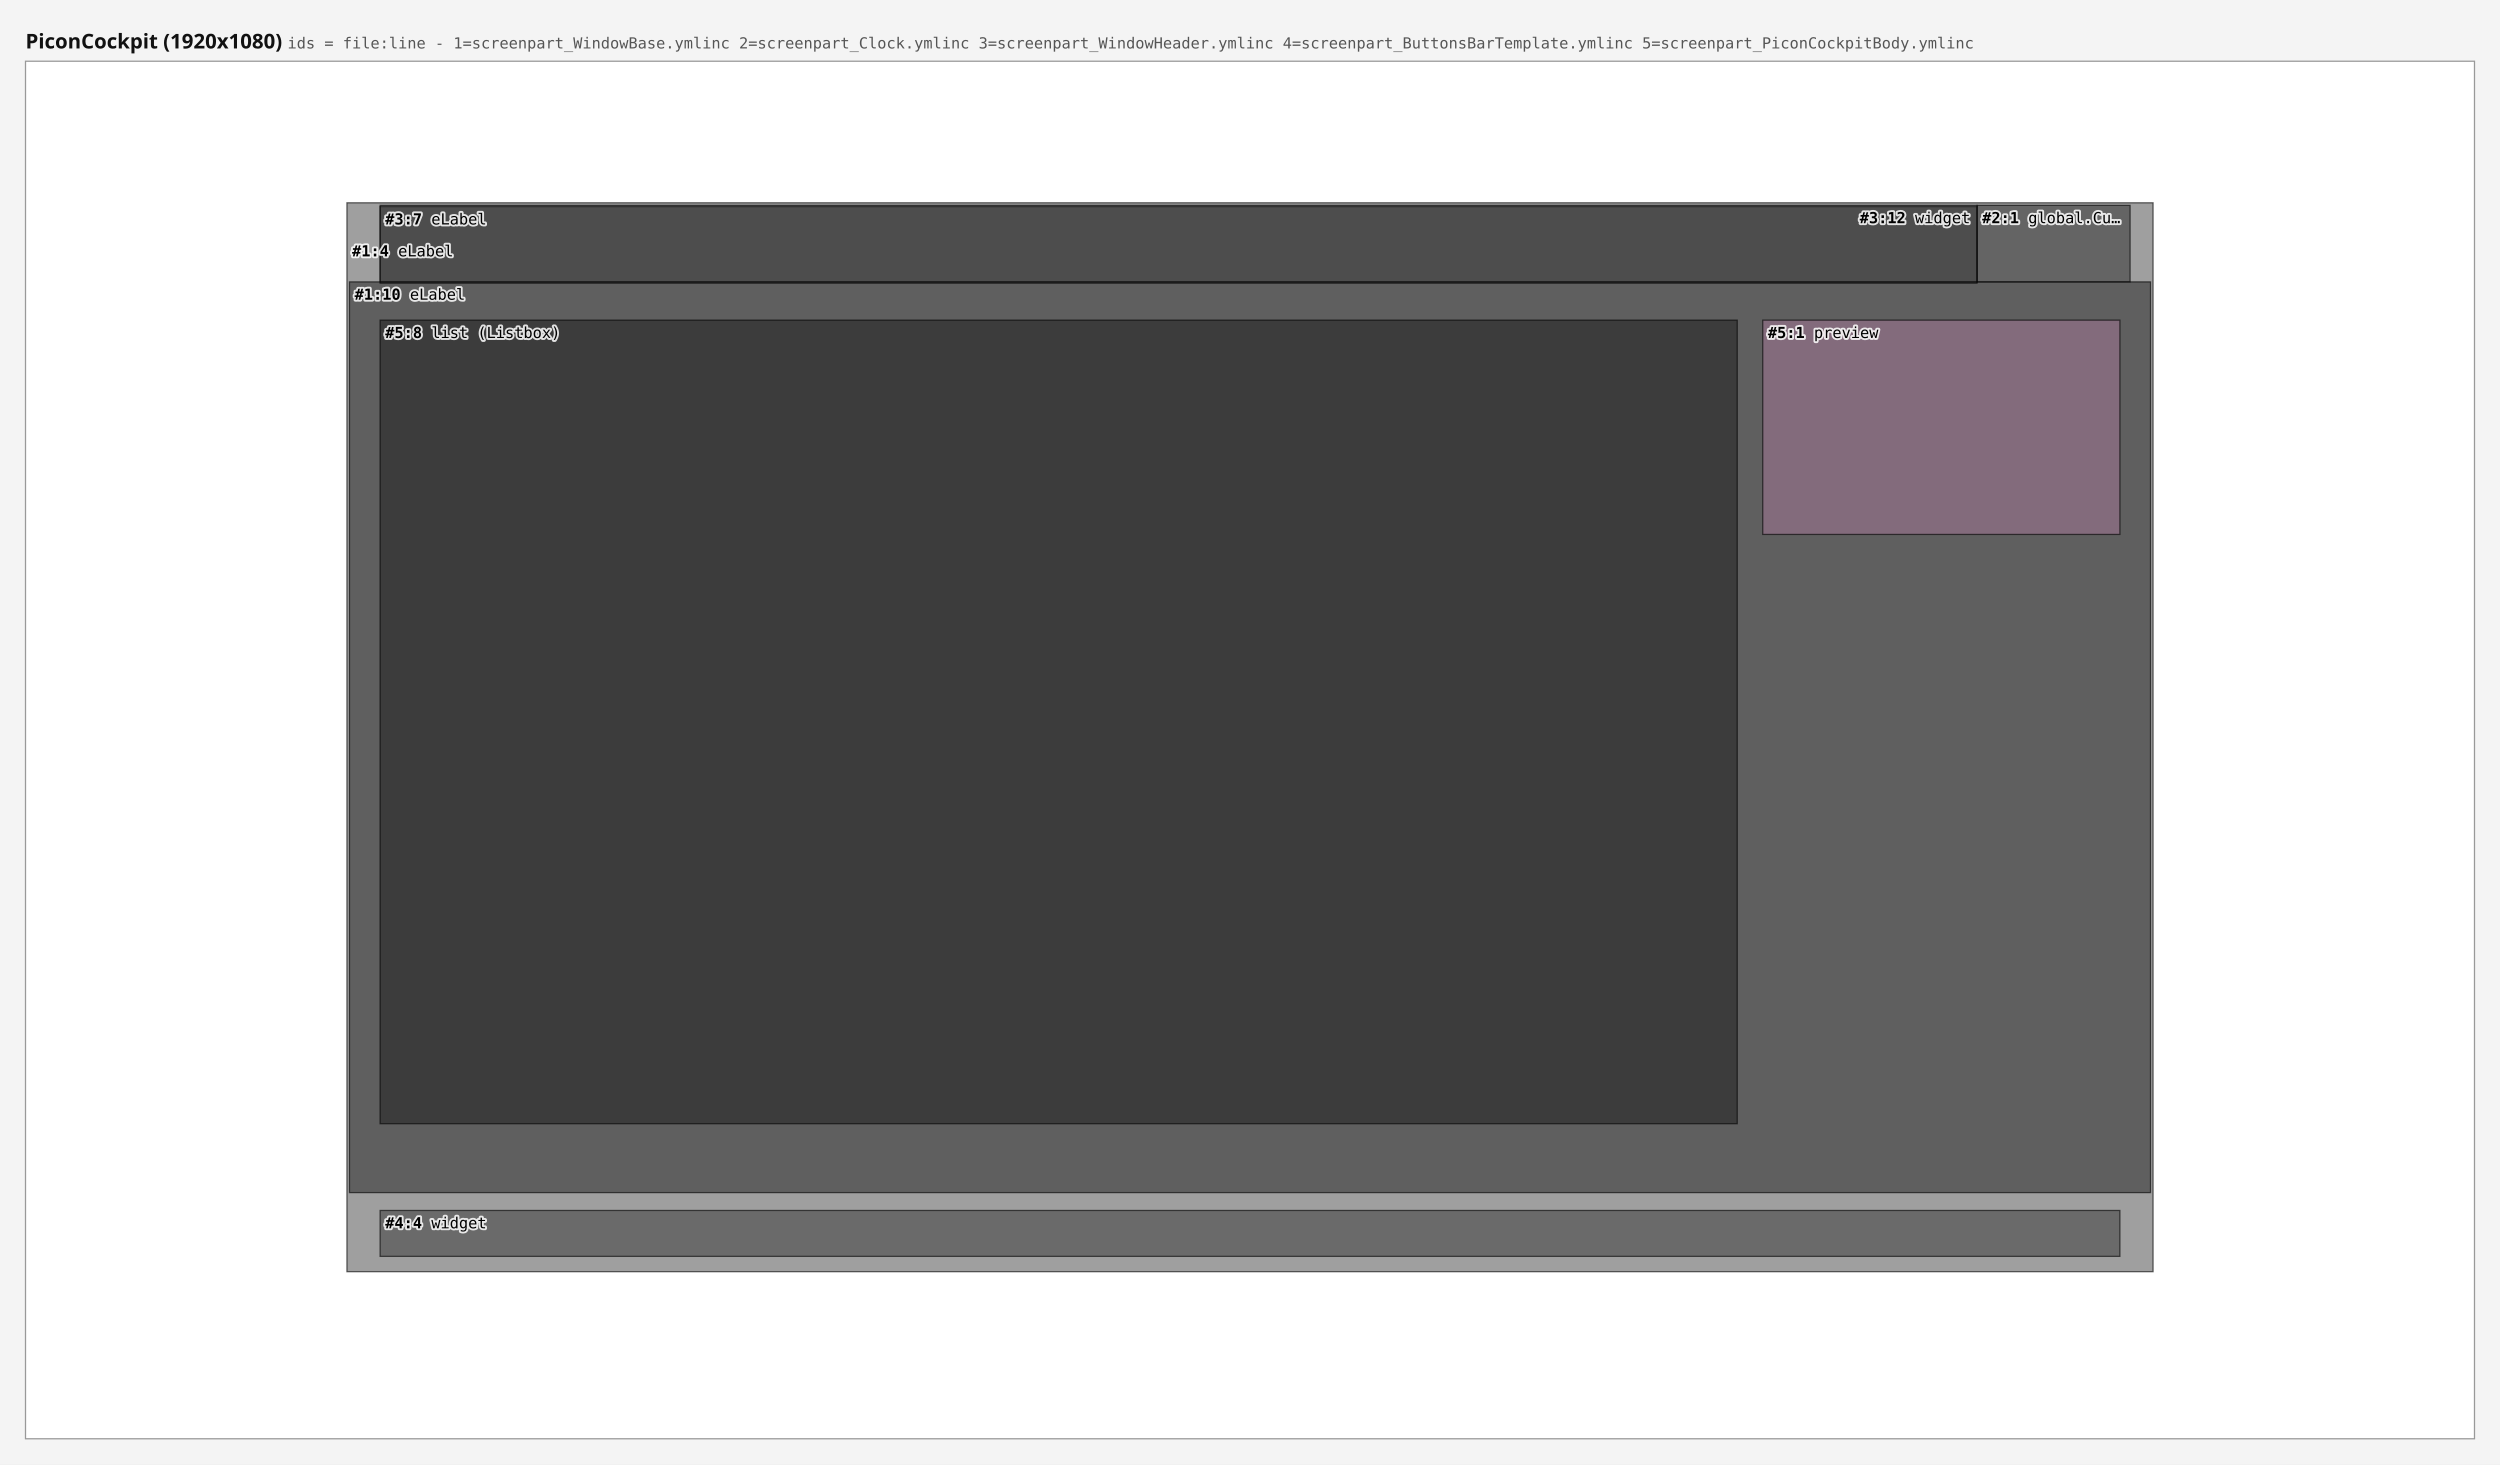
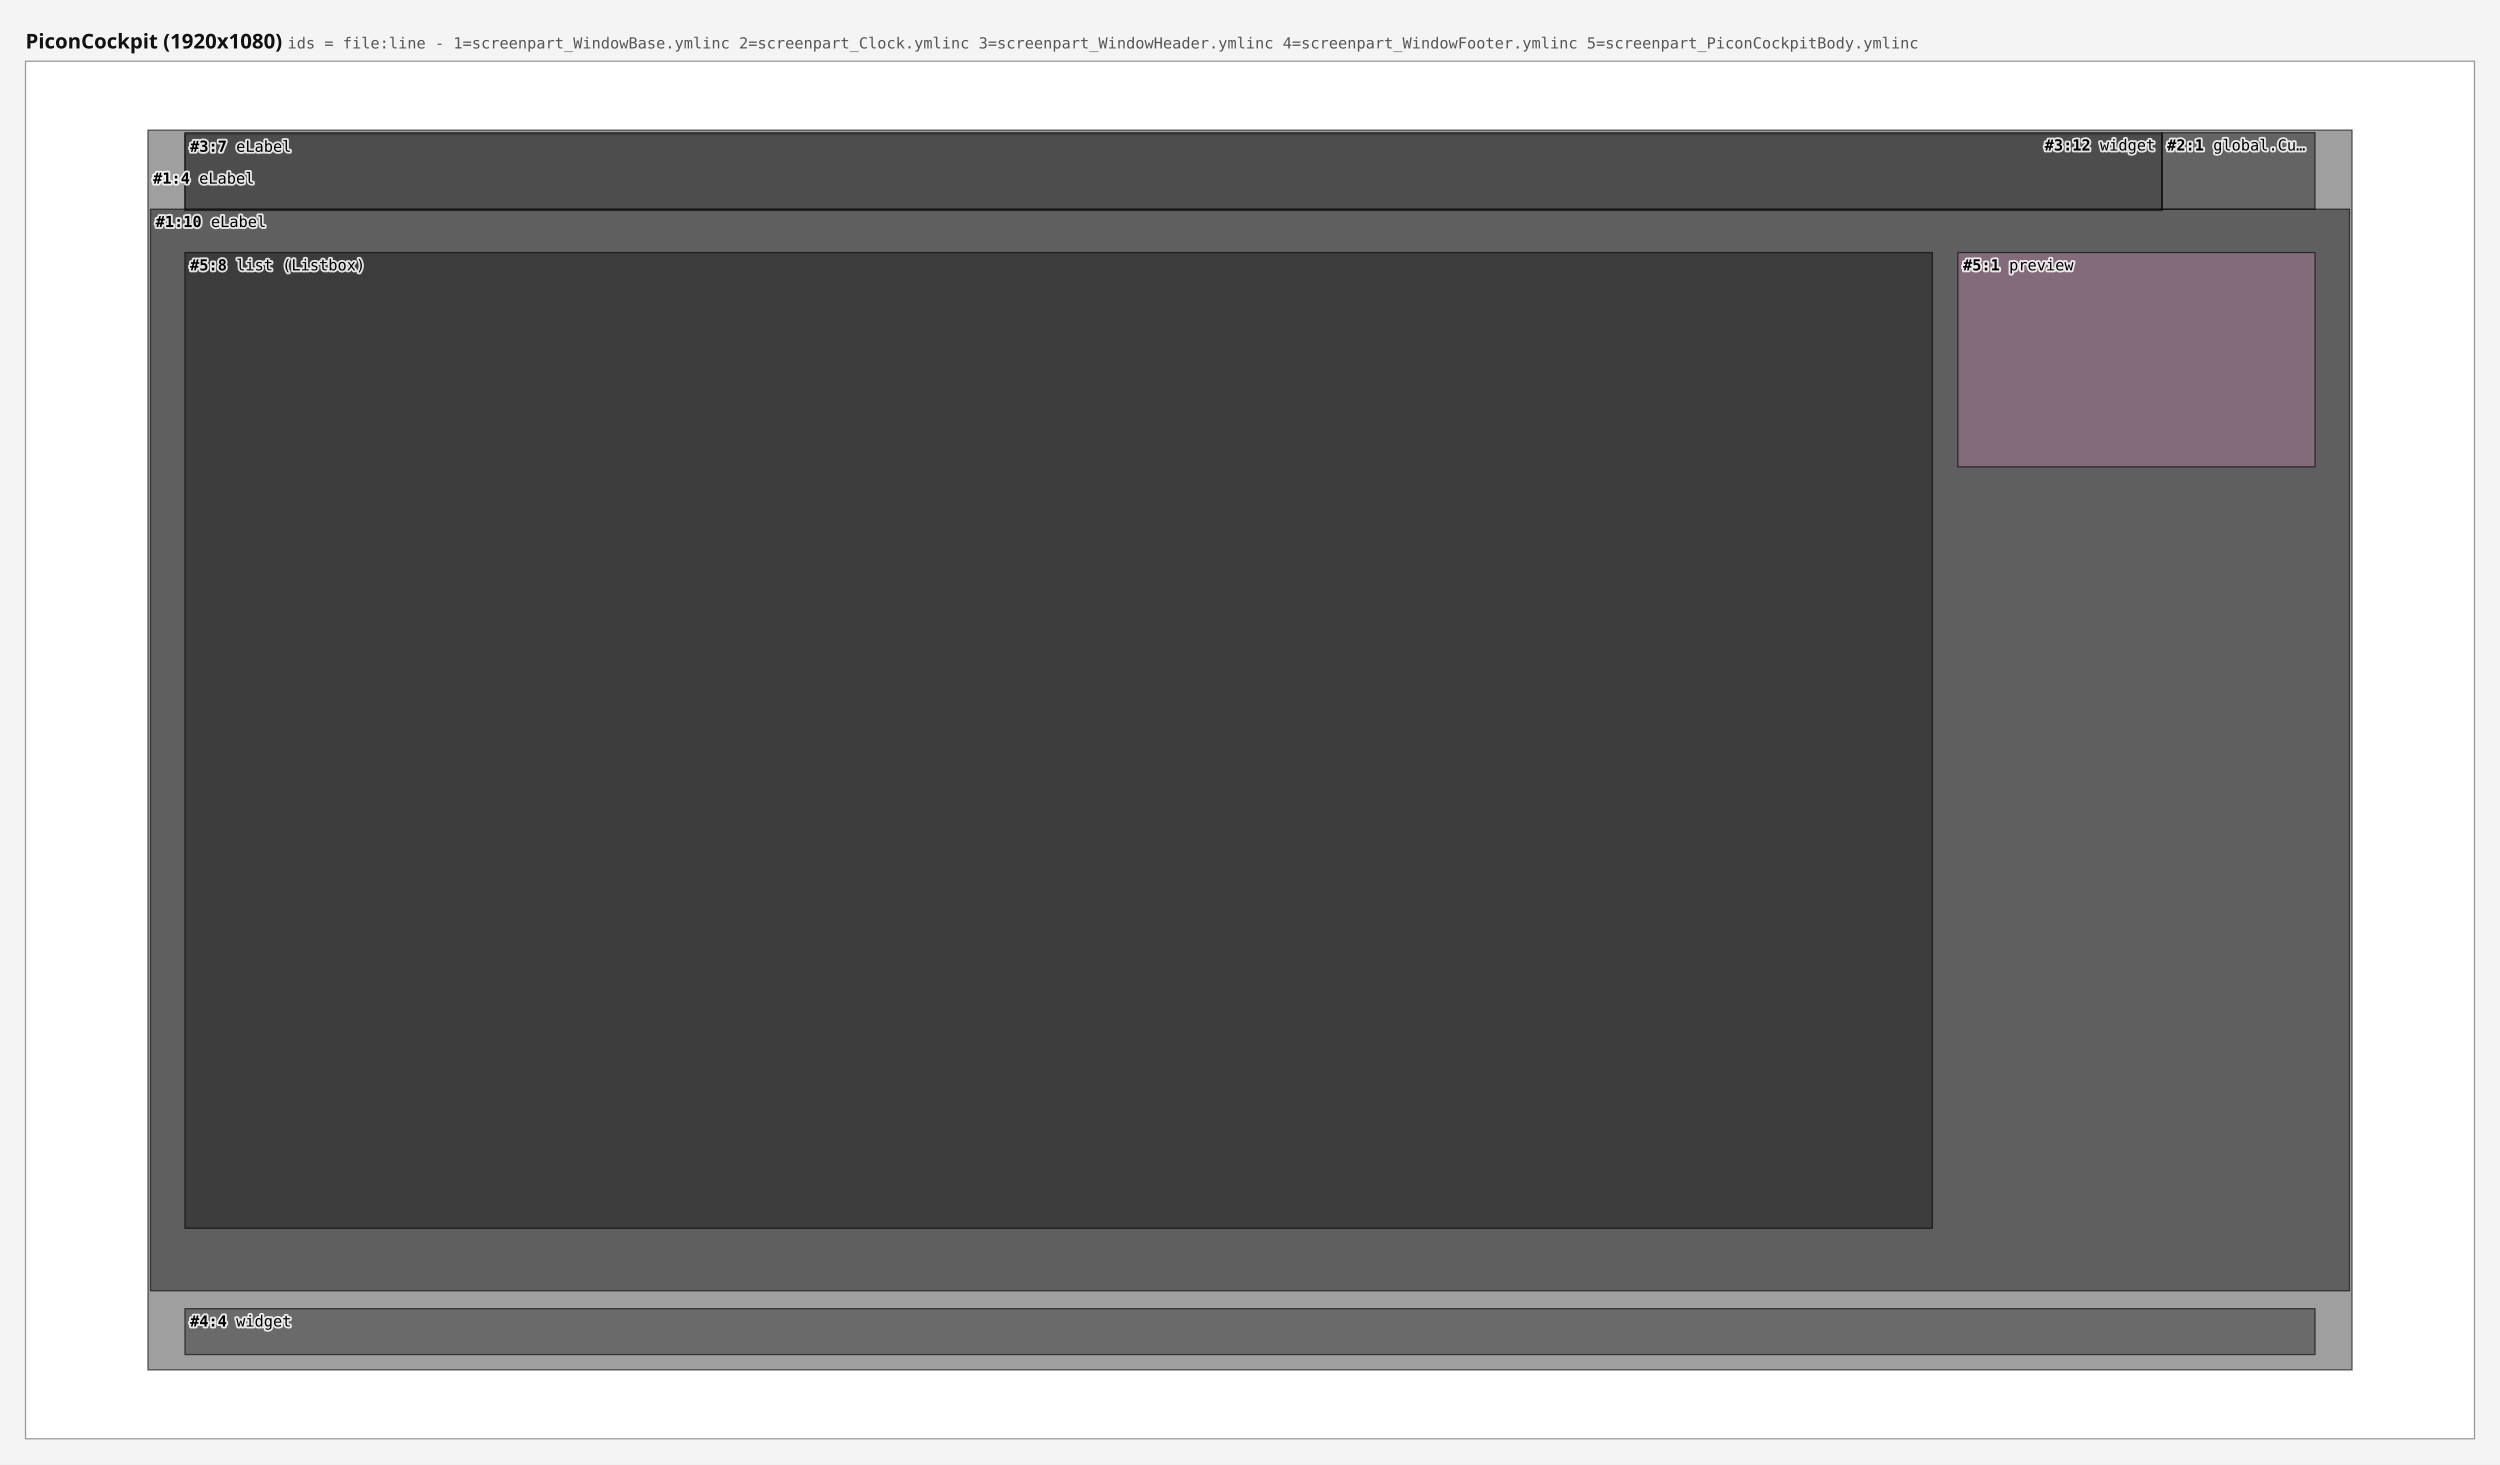
<svg xmlns="http://www.w3.org/2000/svg" width="1960" height="1148" viewBox="0 0 1960 1148">
  <rect x="0" y="0" width="1960" height="1148" fill="#f4f4f4" />
-   <text x="20" y="38" font-family="sans-serif" font-size="16" font-weight="bold" fill="#111111">PiconCockpit (1920x1080) <tspan font-family="monospace" font-size="12" font-weight="normal" fill="#555555">ids = file:line - 1=screenpart_WindowBase.ymlinc  2=screenpart_Clock.ymlinc  3=screenpart_WindowHeader.ymlinc  4=screenpart_ButtonsBarTemplate.ymlinc  5=screenpart_PiconCockpitBody.ymlinc</tspan>
+   <text x="20" y="38" font-family="sans-serif" font-size="16" font-weight="bold" fill="#111111">PiconCockpit (1920x1080) <tspan font-family="monospace" font-size="12" font-weight="normal" fill="#555555">ids = file:line - 1=screenpart_WindowBase.ymlinc  2=screenpart_Clock.ymlinc  3=screenpart_WindowHeader.ymlinc  4=screenpart_WindowFooter.ymlinc  5=screenpart_PiconCockpitBody.ymlinc</tspan>
  </text>
  <g data-screen="0" transform="translate(20,48)">
    <rect x="0" y="0" width="1920" height="1080" fill="#ffffff" stroke="#999999" stroke-width="1" />
-     <rect data-ref="0:0" data-src="screenpart_WindowBase.ymlinc:4" x="252" y="111" width="1416" height="838" fill="#2c2c2c" fill-opacity="0.45" stroke="#000000" stroke-opacity="0.6" stroke-width="1" />
-     <rect data-ref="0:1" data-src="screenpart_WindowBase.ymlinc:10" x="254" y="173" width="1412" height="714" fill="#121212" fill-opacity="0.45" stroke="#000000" stroke-opacity="0.6" stroke-width="1" />
-     <rect data-ref="0:7" data-src="screenpart_PiconCockpitBody.ymlinc:8" x="278" y="203" width="1064" height="630" fill="#121212" fill-opacity="0.45" stroke="#000000" stroke-opacity="0.6" stroke-width="1" />
-     <rect data-ref="0:6" data-src="screenpart_PiconCockpitBody.ymlinc:1" x="1362" y="203" width="280" height="168" fill="#b07aa1" fill-opacity="0.45" stroke="#000000" stroke-opacity="0.6" stroke-width="1" />
-     <rect data-ref="0:5" data-src="screenpart_ButtonsBarTemplate.ymlinc:4" x="278" y="901" width="1364" height="36" fill="#2c2c2c" fill-opacity="0.45" stroke="#000000" stroke-opacity="0.6" stroke-width="1" />
-     <rect data-ref="0:3" data-src="screenpart_WindowHeader.ymlinc:7" x="278" y="114" width="1252" height="60" fill="#2c2c2c" fill-opacity="0.45" stroke="#000000" stroke-opacity="0.6" stroke-width="1" />
-     <rect data-ref="0:2" data-src="screenpart_Clock.ymlinc:1" x="1530" y="113" width="120" height="60" fill="#1d1d1d" fill-opacity="0.45" stroke="#000000" stroke-opacity="0.6" stroke-width="1" />
-     <rect data-ref="0:4" data-src="screenpart_WindowHeader.ymlinc:12" x="278" y="113" width="1252" height="60" fill="#2c2c2c" fill-opacity="0.45" stroke="#000000" stroke-opacity="0.6" stroke-width="1" />
+     <rect data-ref="0:0" data-src="screenpart_WindowBase.ymlinc:4" x="96" y="54" width="1728" height="972" fill="#2c2c2c" fill-opacity="0.45" stroke="#000000" stroke-opacity="0.6" stroke-width="1" />
+     <rect data-ref="0:1" data-src="screenpart_WindowBase.ymlinc:10" x="98" y="116" width="1724" height="848" fill="#121212" fill-opacity="0.45" stroke="#000000" stroke-opacity="0.6" stroke-width="1" />
+     <rect data-ref="0:7" data-src="screenpart_PiconCockpitBody.ymlinc:8" x="125" y="150" width="1370" height="765" fill="#121212" fill-opacity="0.45" stroke="#000000" stroke-opacity="0.6" stroke-width="1" />
+     <rect data-ref="0:6" data-src="screenpart_PiconCockpitBody.ymlinc:1" x="1515" y="150" width="280" height="168" fill="#b07aa1" fill-opacity="0.45" stroke="#000000" stroke-opacity="0.6" stroke-width="1" />
+     <rect data-ref="0:5" data-src="screenpart_WindowFooter.ymlinc:4" x="125" y="978" width="1670" height="36" fill="#2c2c2c" fill-opacity="0.45" stroke="#000000" stroke-opacity="0.6" stroke-width="1" />
+     <rect data-ref="0:3" data-src="screenpart_WindowHeader.ymlinc:7" x="125" y="57" width="1550" height="60" fill="#2c2c2c" fill-opacity="0.45" stroke="#000000" stroke-opacity="0.6" stroke-width="1" />
+     <rect data-ref="0:2" data-src="screenpart_Clock.ymlinc:1" x="1675" y="56" width="120" height="60" fill="#1d1d1d" fill-opacity="0.45" stroke="#000000" stroke-opacity="0.6" stroke-width="1" />
+     <rect data-ref="0:4" data-src="screenpart_WindowHeader.ymlinc:12" x="125" y="56" width="1550" height="60" fill="#2c2c2c" fill-opacity="0.45" stroke="#000000" stroke-opacity="0.6" stroke-width="1" />
    <g pointer-events="none" font-family="monospace" font-size="12" fill="#000000" stroke="#ffffff" stroke-width="3" stroke-opacity="0.85" stroke-linejoin="round" paint-order="stroke">
-       <text x="256" y="153">
+       <text x="100" y="96">
        <tspan font-weight="bold">#1:4</tspan> eLabel</text>
-       <text x="258" y="187">
+       <text x="102" y="130">
        <tspan font-weight="bold">#1:10</tspan> eLabel</text>
-       <text x="282" y="217">
+       <text x="129" y="164">
        <tspan font-weight="bold">#5:8</tspan> list (Listbox)</text>
-       <text x="1366" y="217">
+       <text x="1519" y="164">
        <tspan font-weight="bold">#5:1</tspan> preview</text>
-       <text x="282" y="915">
+       <text x="129" y="992">
        <tspan font-weight="bold">#4:4</tspan> widget</text>
-       <text x="282" y="128">
+       <text x="129" y="71">
        <tspan font-weight="bold">#3:7</tspan> eLabel</text>
-       <text x="1534" y="127">
+       <text x="1679" y="70">
        <tspan font-weight="bold">#2:1</tspan> global.Cu…</text>
-       <text x="1438" y="127">
+       <text x="1583" y="70">
        <tspan font-weight="bold">#3:12</tspan> widget</text>
    </g>
  </g>
</svg>
